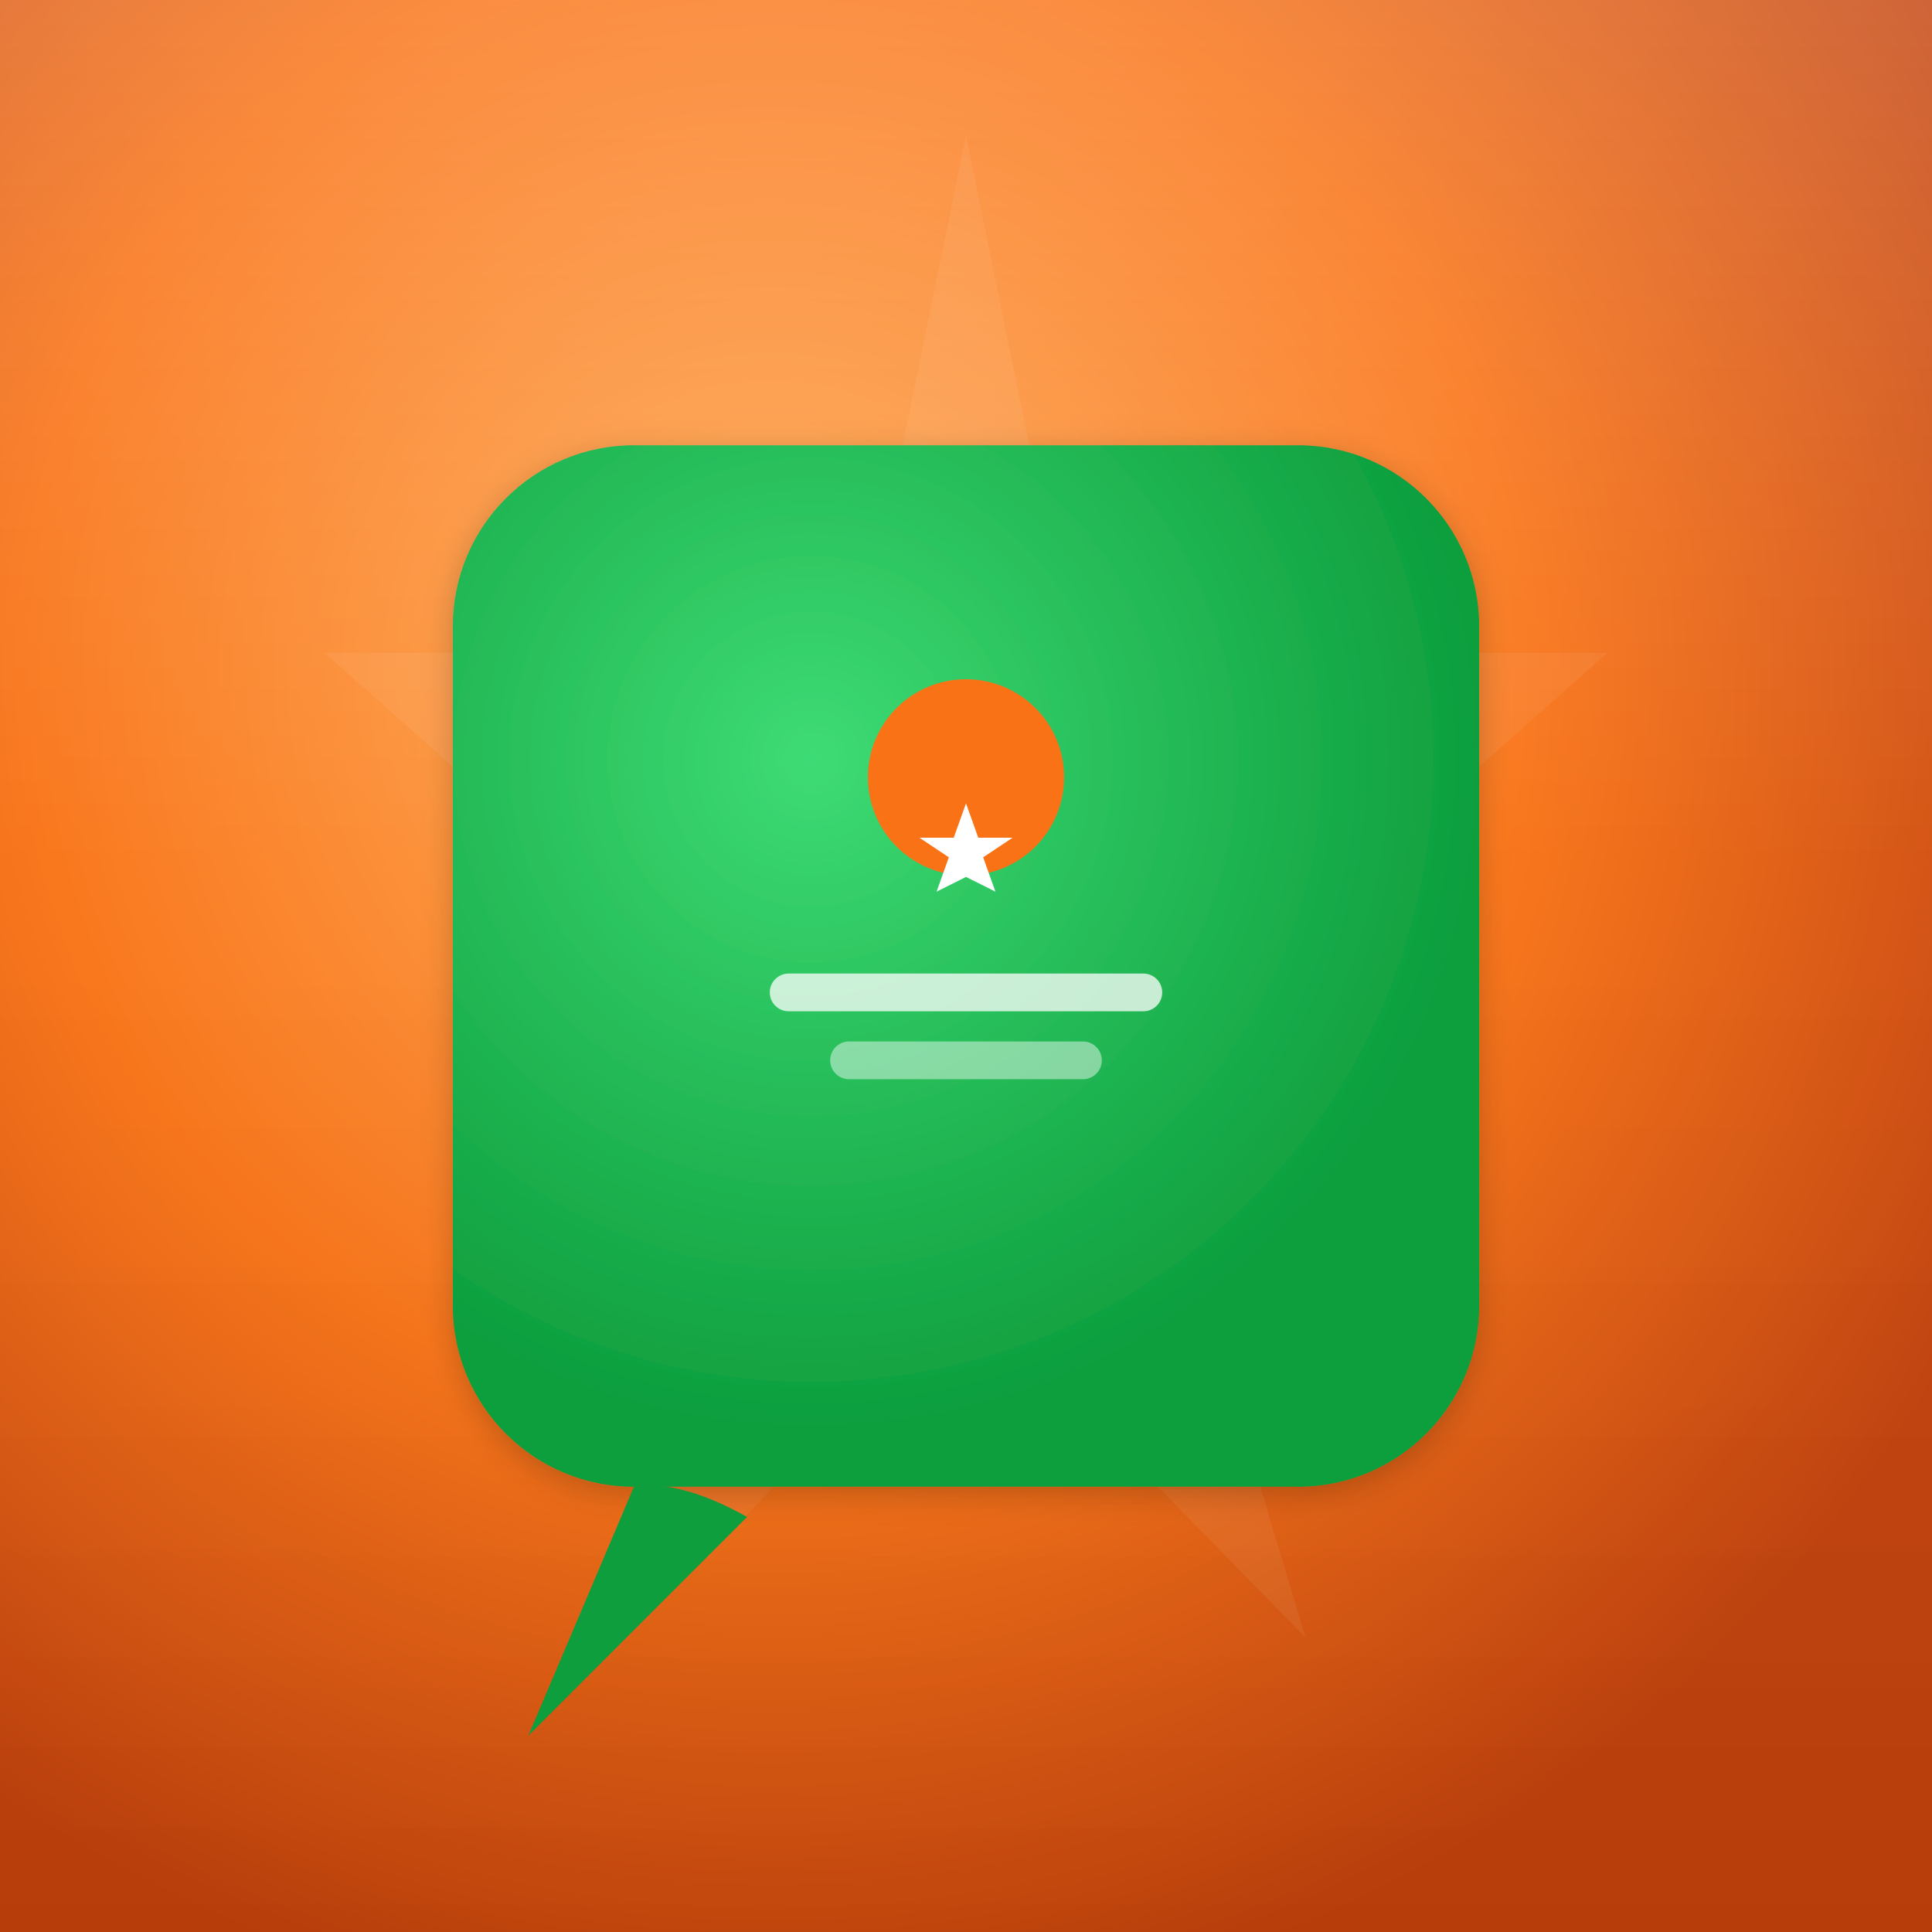
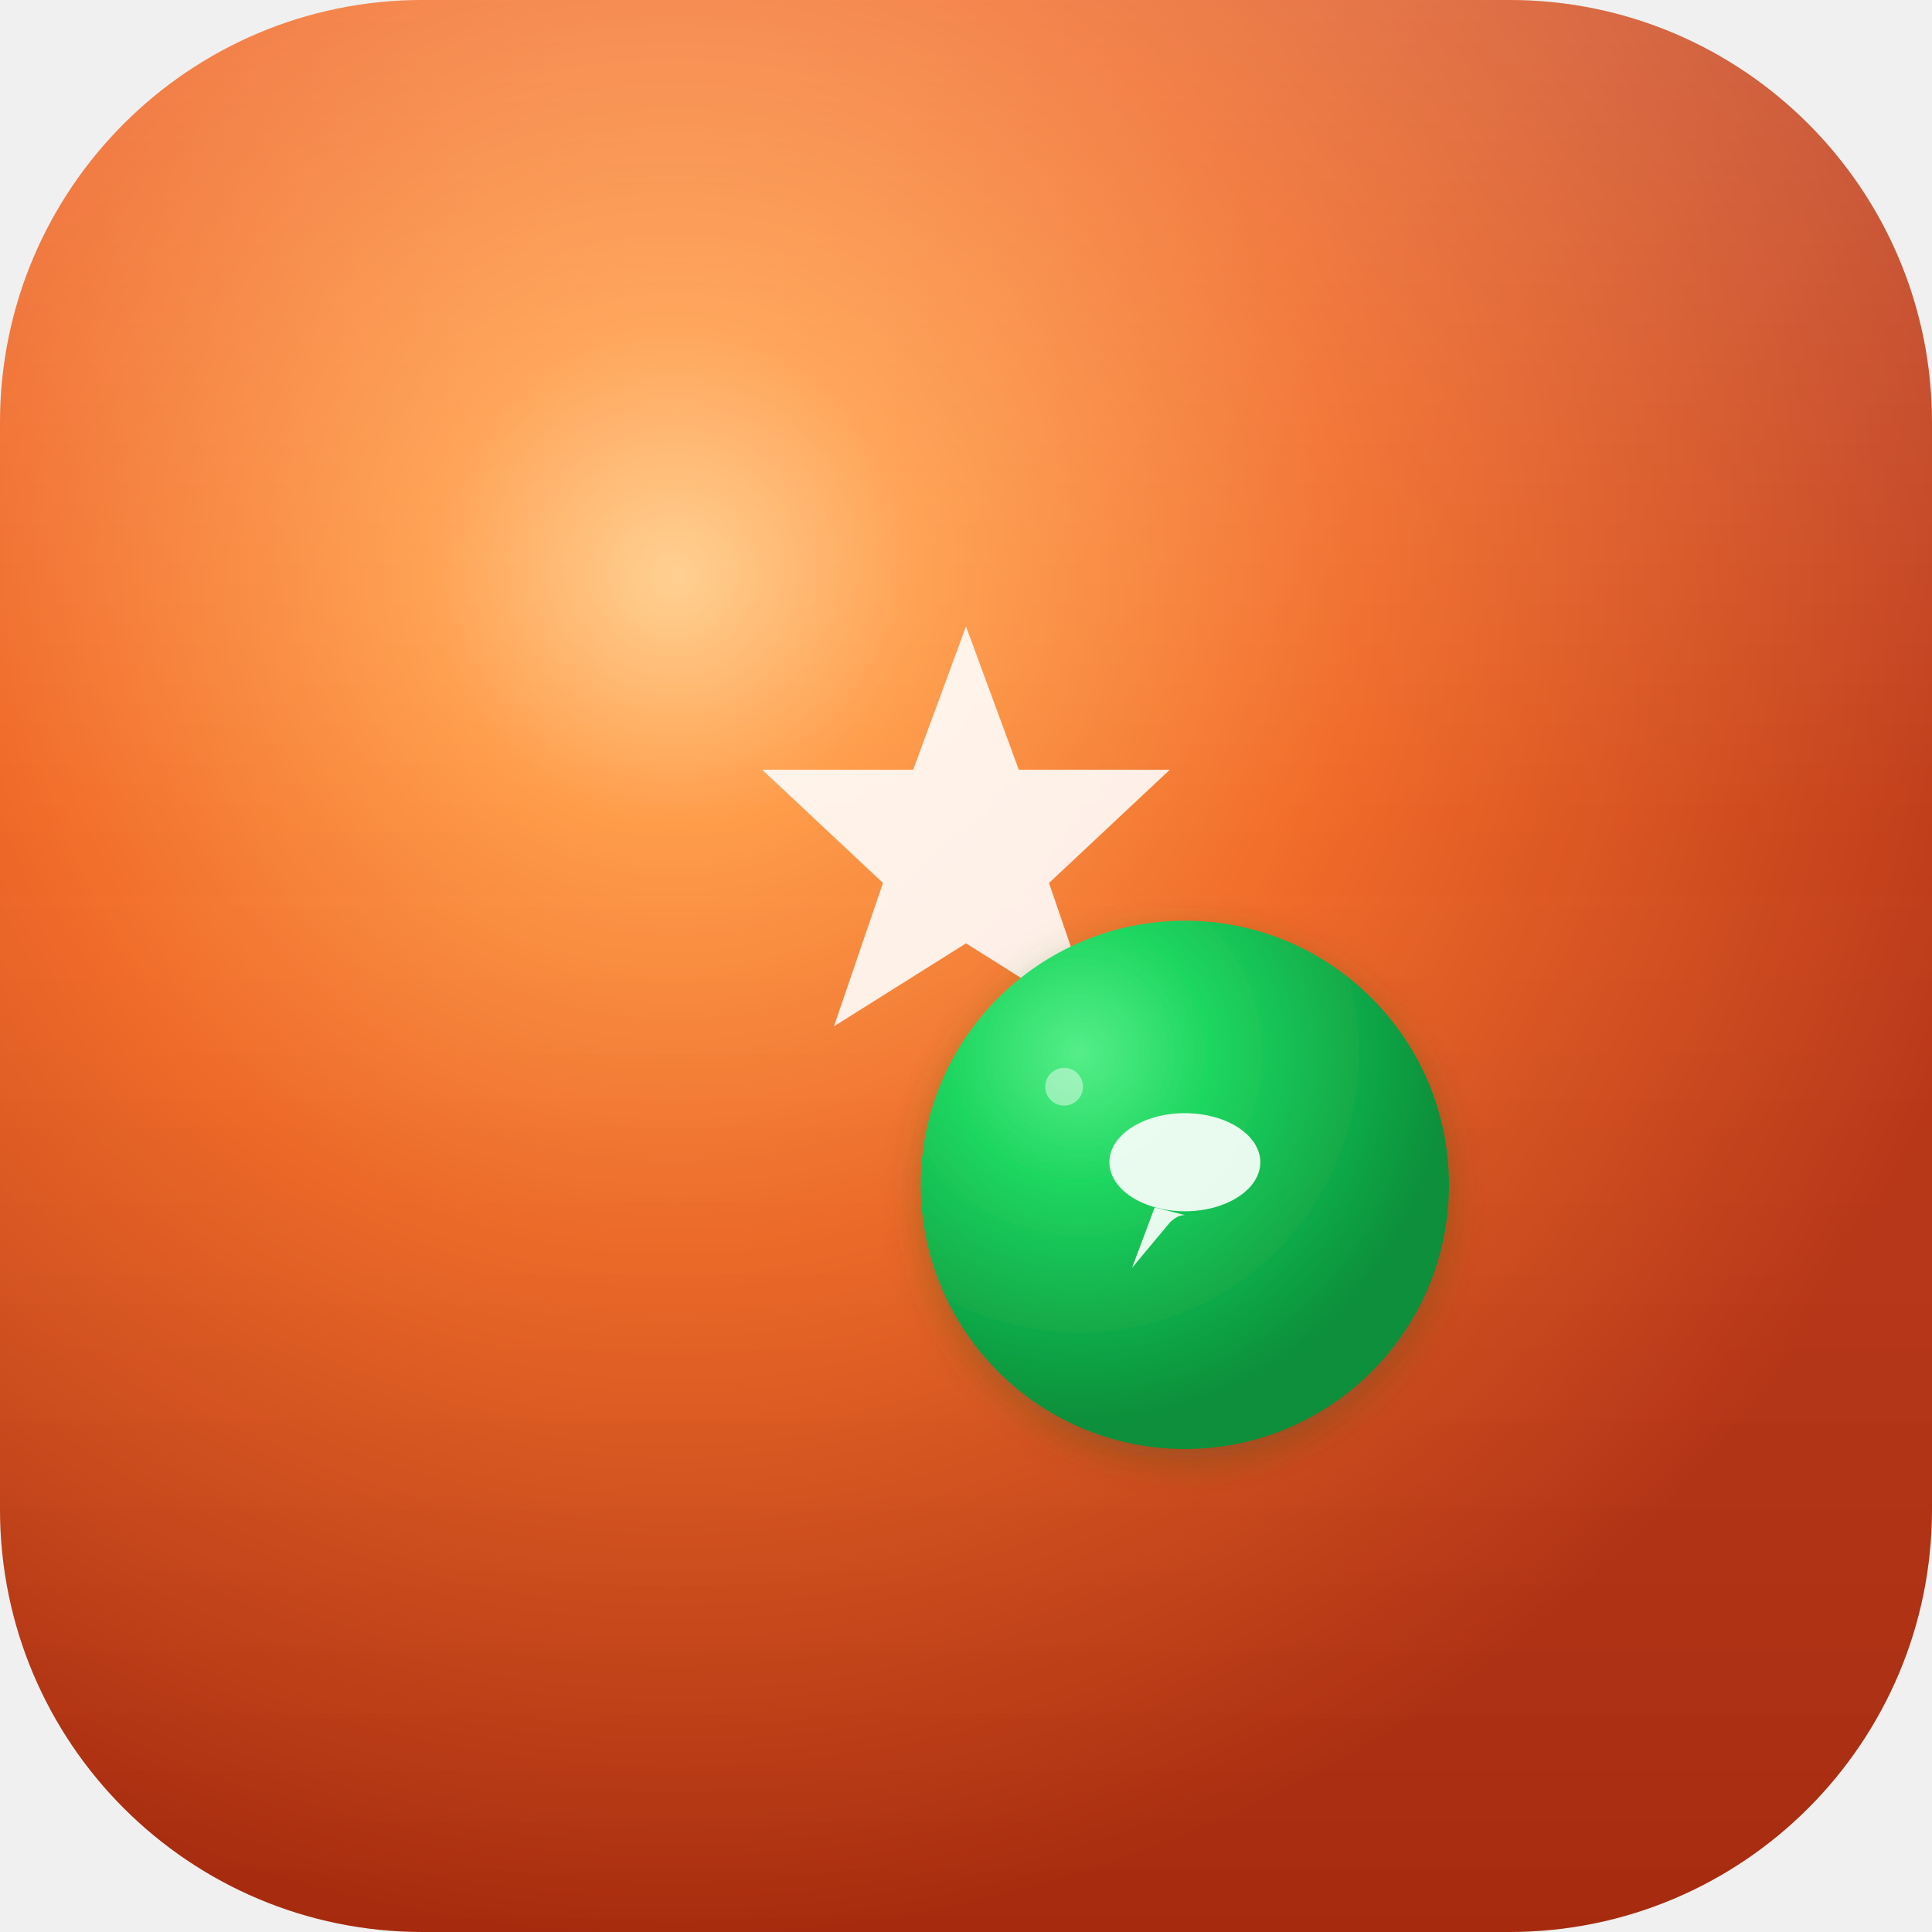
<svg xmlns="http://www.w3.org/2000/svg" viewBox="0 0 512 512">
  <defs>
-     <radialGradient id="claude" cx="0.4" cy="0.35" r="0.7">
-       <stop offset="0%" stop-color="#ffaa55" />
-       <stop offset="55%" stop-color="#f97316" />
-       <stop offset="100%" stop-color="#c2410c" />
+     <radialGradient id="sphere" cx="0.35" cy="0.3" r="0.7">
+       <stop offset="0%" stop-color="#ffcc88" />
+       <stop offset="18%" stop-color="#ff9944" />
+       <stop offset="50%" stop-color="#f06520" />
+       <stop offset="100%" stop-color="#b83010" />
    </radialGradient>
-     <radialGradient id="wechat" cx="0.35" cy="0.3" r="0.65">
-       <stop offset="0%" stop-color="#3edb74" />
-       <stop offset="100%" stop-color="#0e9e3e" />
+     <radialGradient id="bubble" cx="0.3" cy="0.25" r="0.7">
+       <stop offset="0%" stop-color="#55ee88" />
+       <stop offset="35%" stop-color="#1ed760" />
+       <stop offset="100%" stop-color="#0a8f3a" />
    </radialGradient>
    <linearGradient id="glass" x1="0" y1="0" x2="0" y2="1">
-       <stop offset="0%" stop-color="#ffffff" stop-opacity="0.18" />
-       <stop offset="45%" stop-color="#ffffff" stop-opacity="0.03" />
-       <stop offset="100%" stop-color="#000000" stop-opacity="0.06" />
+       <stop offset="0%" stop-color="#ffffff" stop-opacity="0.20" />
+       <stop offset="42%" stop-color="#ffffff" stop-opacity="0.04" />
+       <stop offset="100%" stop-color="#000000" stop-opacity="0.10" />
    </linearGradient>
-     <filter id="shadow">
-       <feDropShadow dx="0" dy="2" stdDeviation="4" flood-color="#000" flood-opacity="0.2" />
+     <filter id="bs">
+       <feDropShadow dx="0" dy="3" stdDeviation="5" flood-color="#0a5a20" flood-opacity="0.25" />
    </filter>
+     <clipPath id="squircle">
+       <rect x="0" y="0" width="512" height="512" rx="112" ry="112" />
+     </clipPath>
  </defs>
-   <rect x="0" y="0" width="512" height="512" fill="url(#claude)" />
-   <g transform="translate(256,256)" opacity="0.06">
-     <path d="M0,-220 L28,-83 L170,-83 L45,28 L90,178 L0,86 L-90,178 L-45,28 L-170,-83 L-28,-83 Z" fill="#fff" />
-   </g>
-   <rect x="0" y="0" width="512" height="512" fill="url(#glass)" />
-   <g filter="url(#shadow)">
-     <rect x="120" y="118" width="272" height="276" rx="48" ry="48" fill="url(#wechat)" />
-   </g>
-   <path d="M 168 394 L 140 460 L 198 402 Q 180 392 168 394 Z" fill="#0e9e3e" />
-   <g transform="translate(256,248)">
-     <circle cx="0" cy="-42" r="26" fill="#f97316" />
-     <path d="M0,-54 L5,-40 L19,-40 L7,-32 L12,-18 L0,-24 L-12,-18 L-7,-32 L-19,-40 L-5,-40 Z" fill="#ffffff" transform="scale(0.65)" />
-     <rect x="-52" y="10" width="104" height="10" rx="5" fill="#ffffff" opacity="0.75" />
-     <rect x="-36" y="28" width="72" height="10" rx="5" fill="#ffffff" opacity="0.45" />
+   <g clip-path="url(#squircle)">
+     <rect x="0" y="0" width="512" height="512" fill="url(#sphere)" />
+     <rect x="0" y="0" width="512" height="512" fill="url(#glass)" />
+     <g transform="translate(256,224)">
+       <path d="M0,-58 L14,-20 L54,-20 L22,10 L35,48 L0,26 L-35,48 L-22,10 L-54,-20 L-14,-20 Z" fill="#ffffff" opacity="0.88" />
+     </g>
+     <g transform="translate(314,314)" filter="url(#bs)">
+       <circle cx="0" cy="0" r="70" fill="url(#bubble)" />
+     </g>
+     <g transform="translate(314,314)">
+       <ellipse cx="0" cy="-6" rx="20" ry="13" fill="#ffffff" opacity="0.9" />
+       <path d="M-8,6 L-14,22 L-4,10 Q-2,8 0,8 L-8,6 Z" fill="#ffffff" opacity="0.9" />
+     </g>
+     <circle cx="282" cy="288" r="5" fill="#ffffff" opacity="0.45" />
  </g>
</svg>
